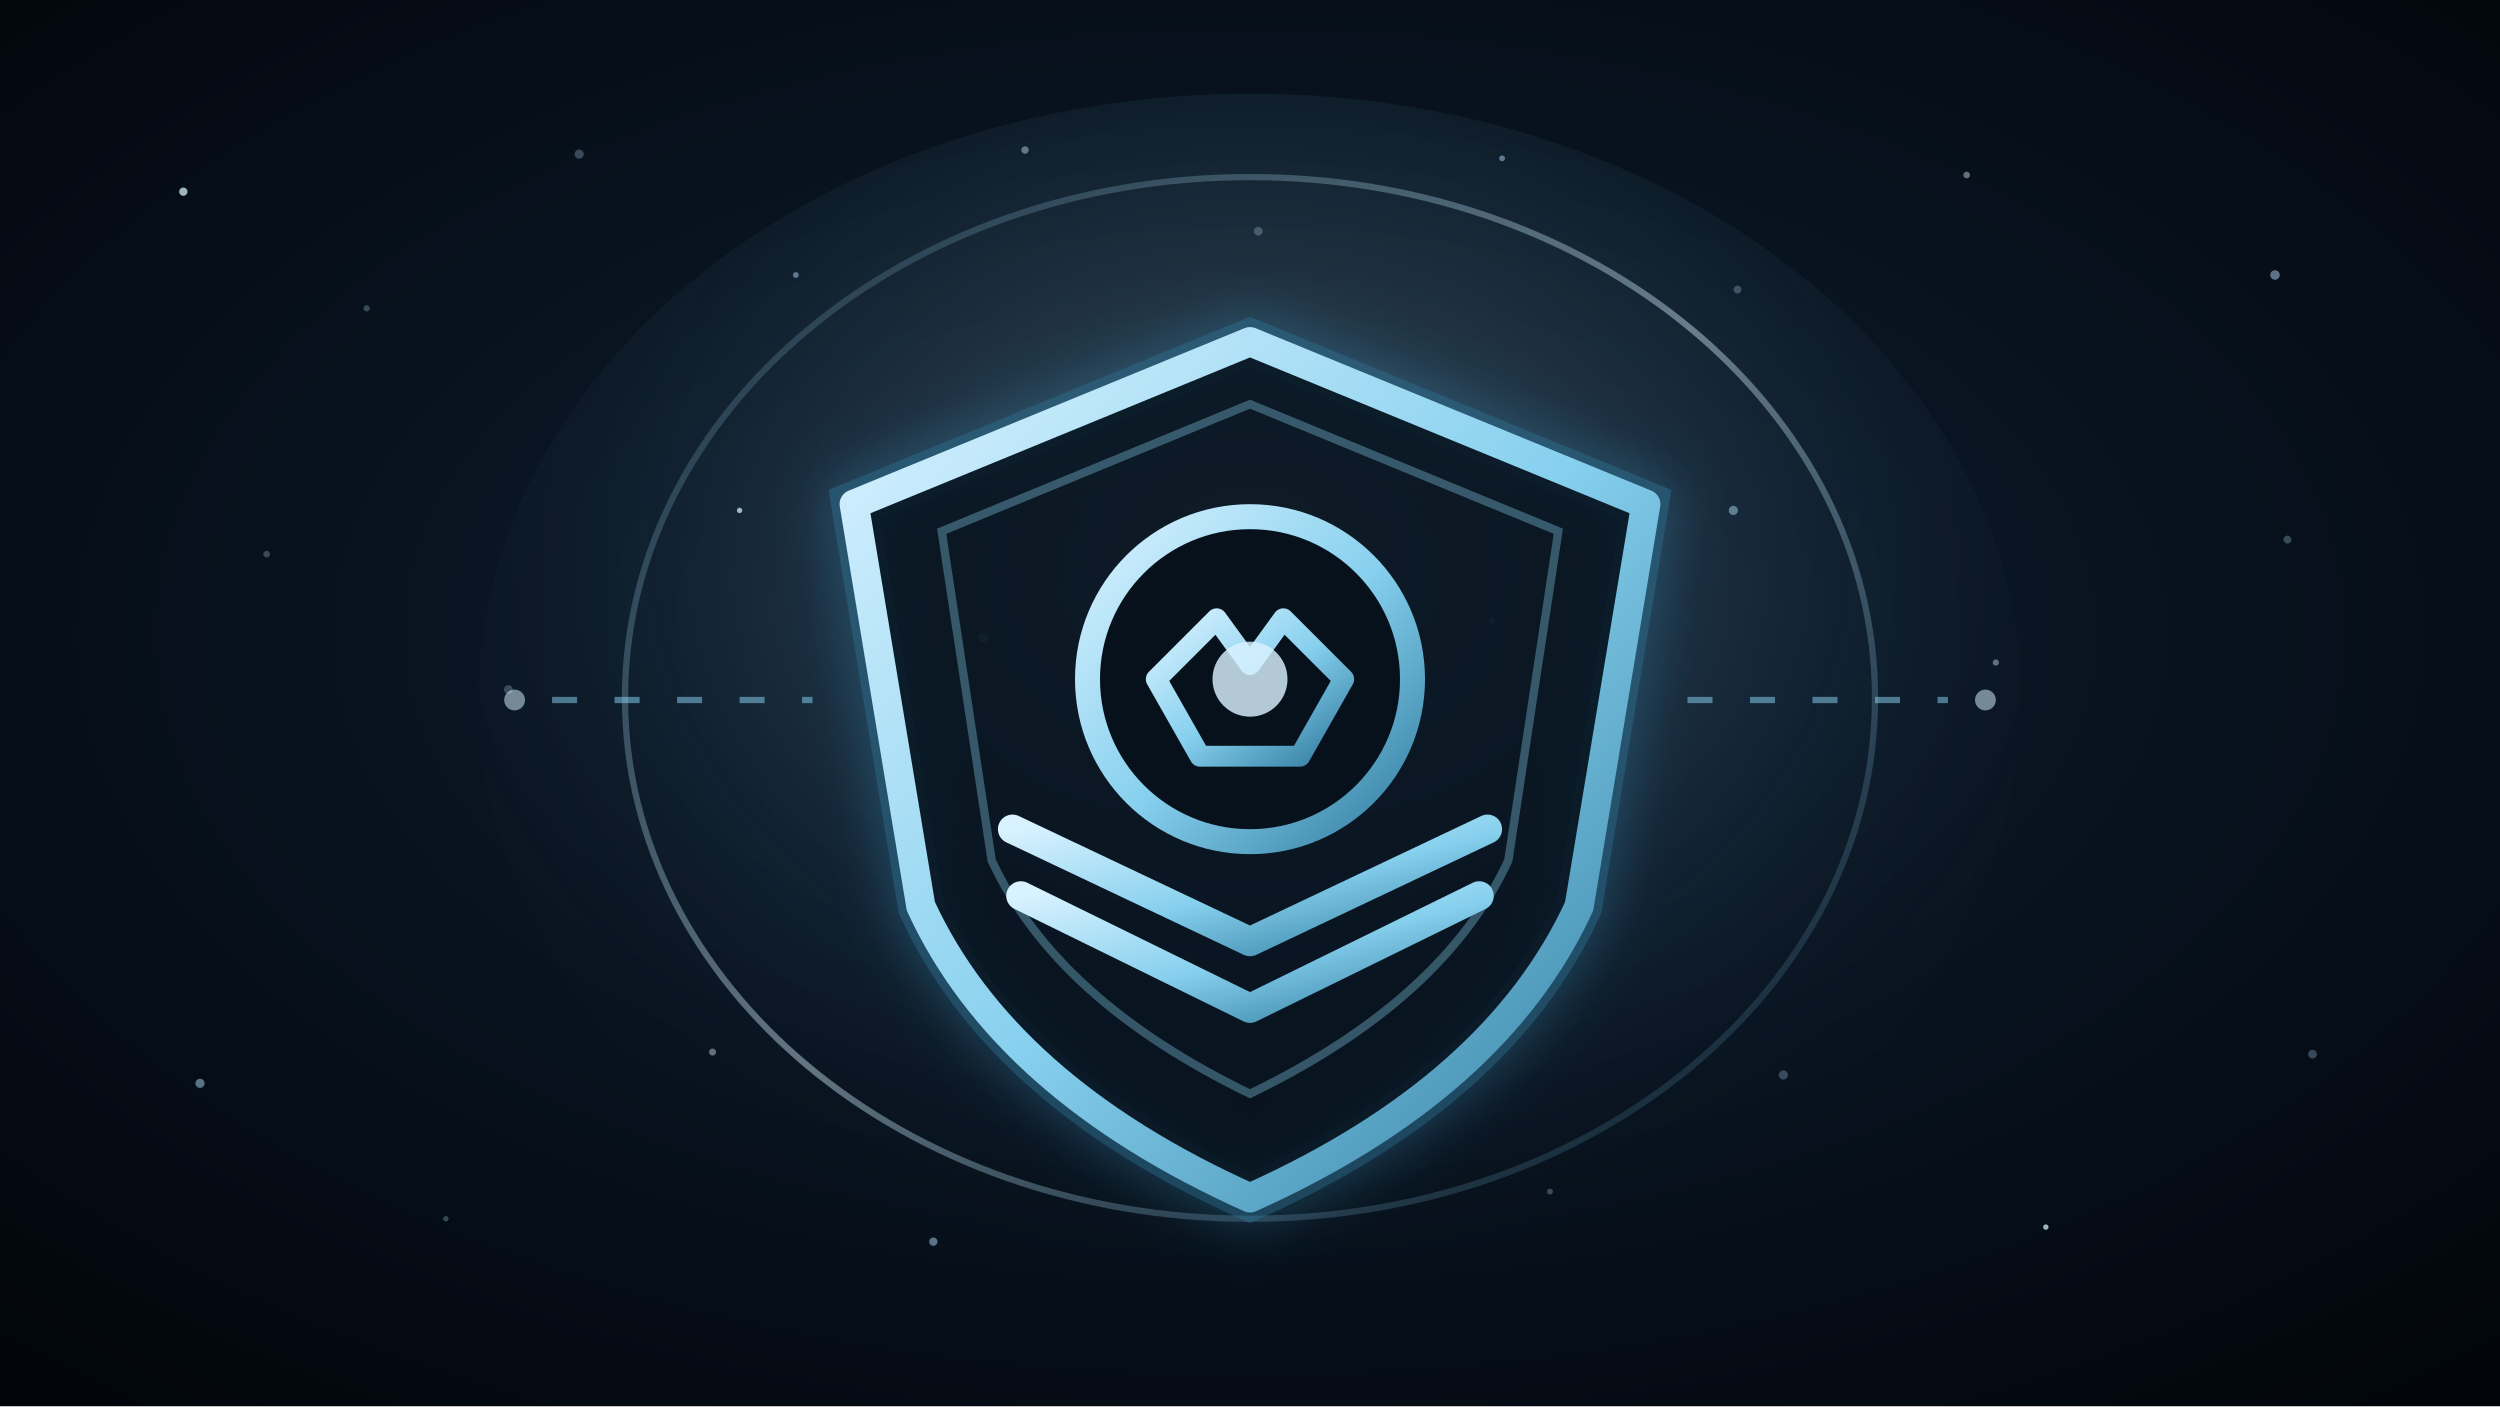
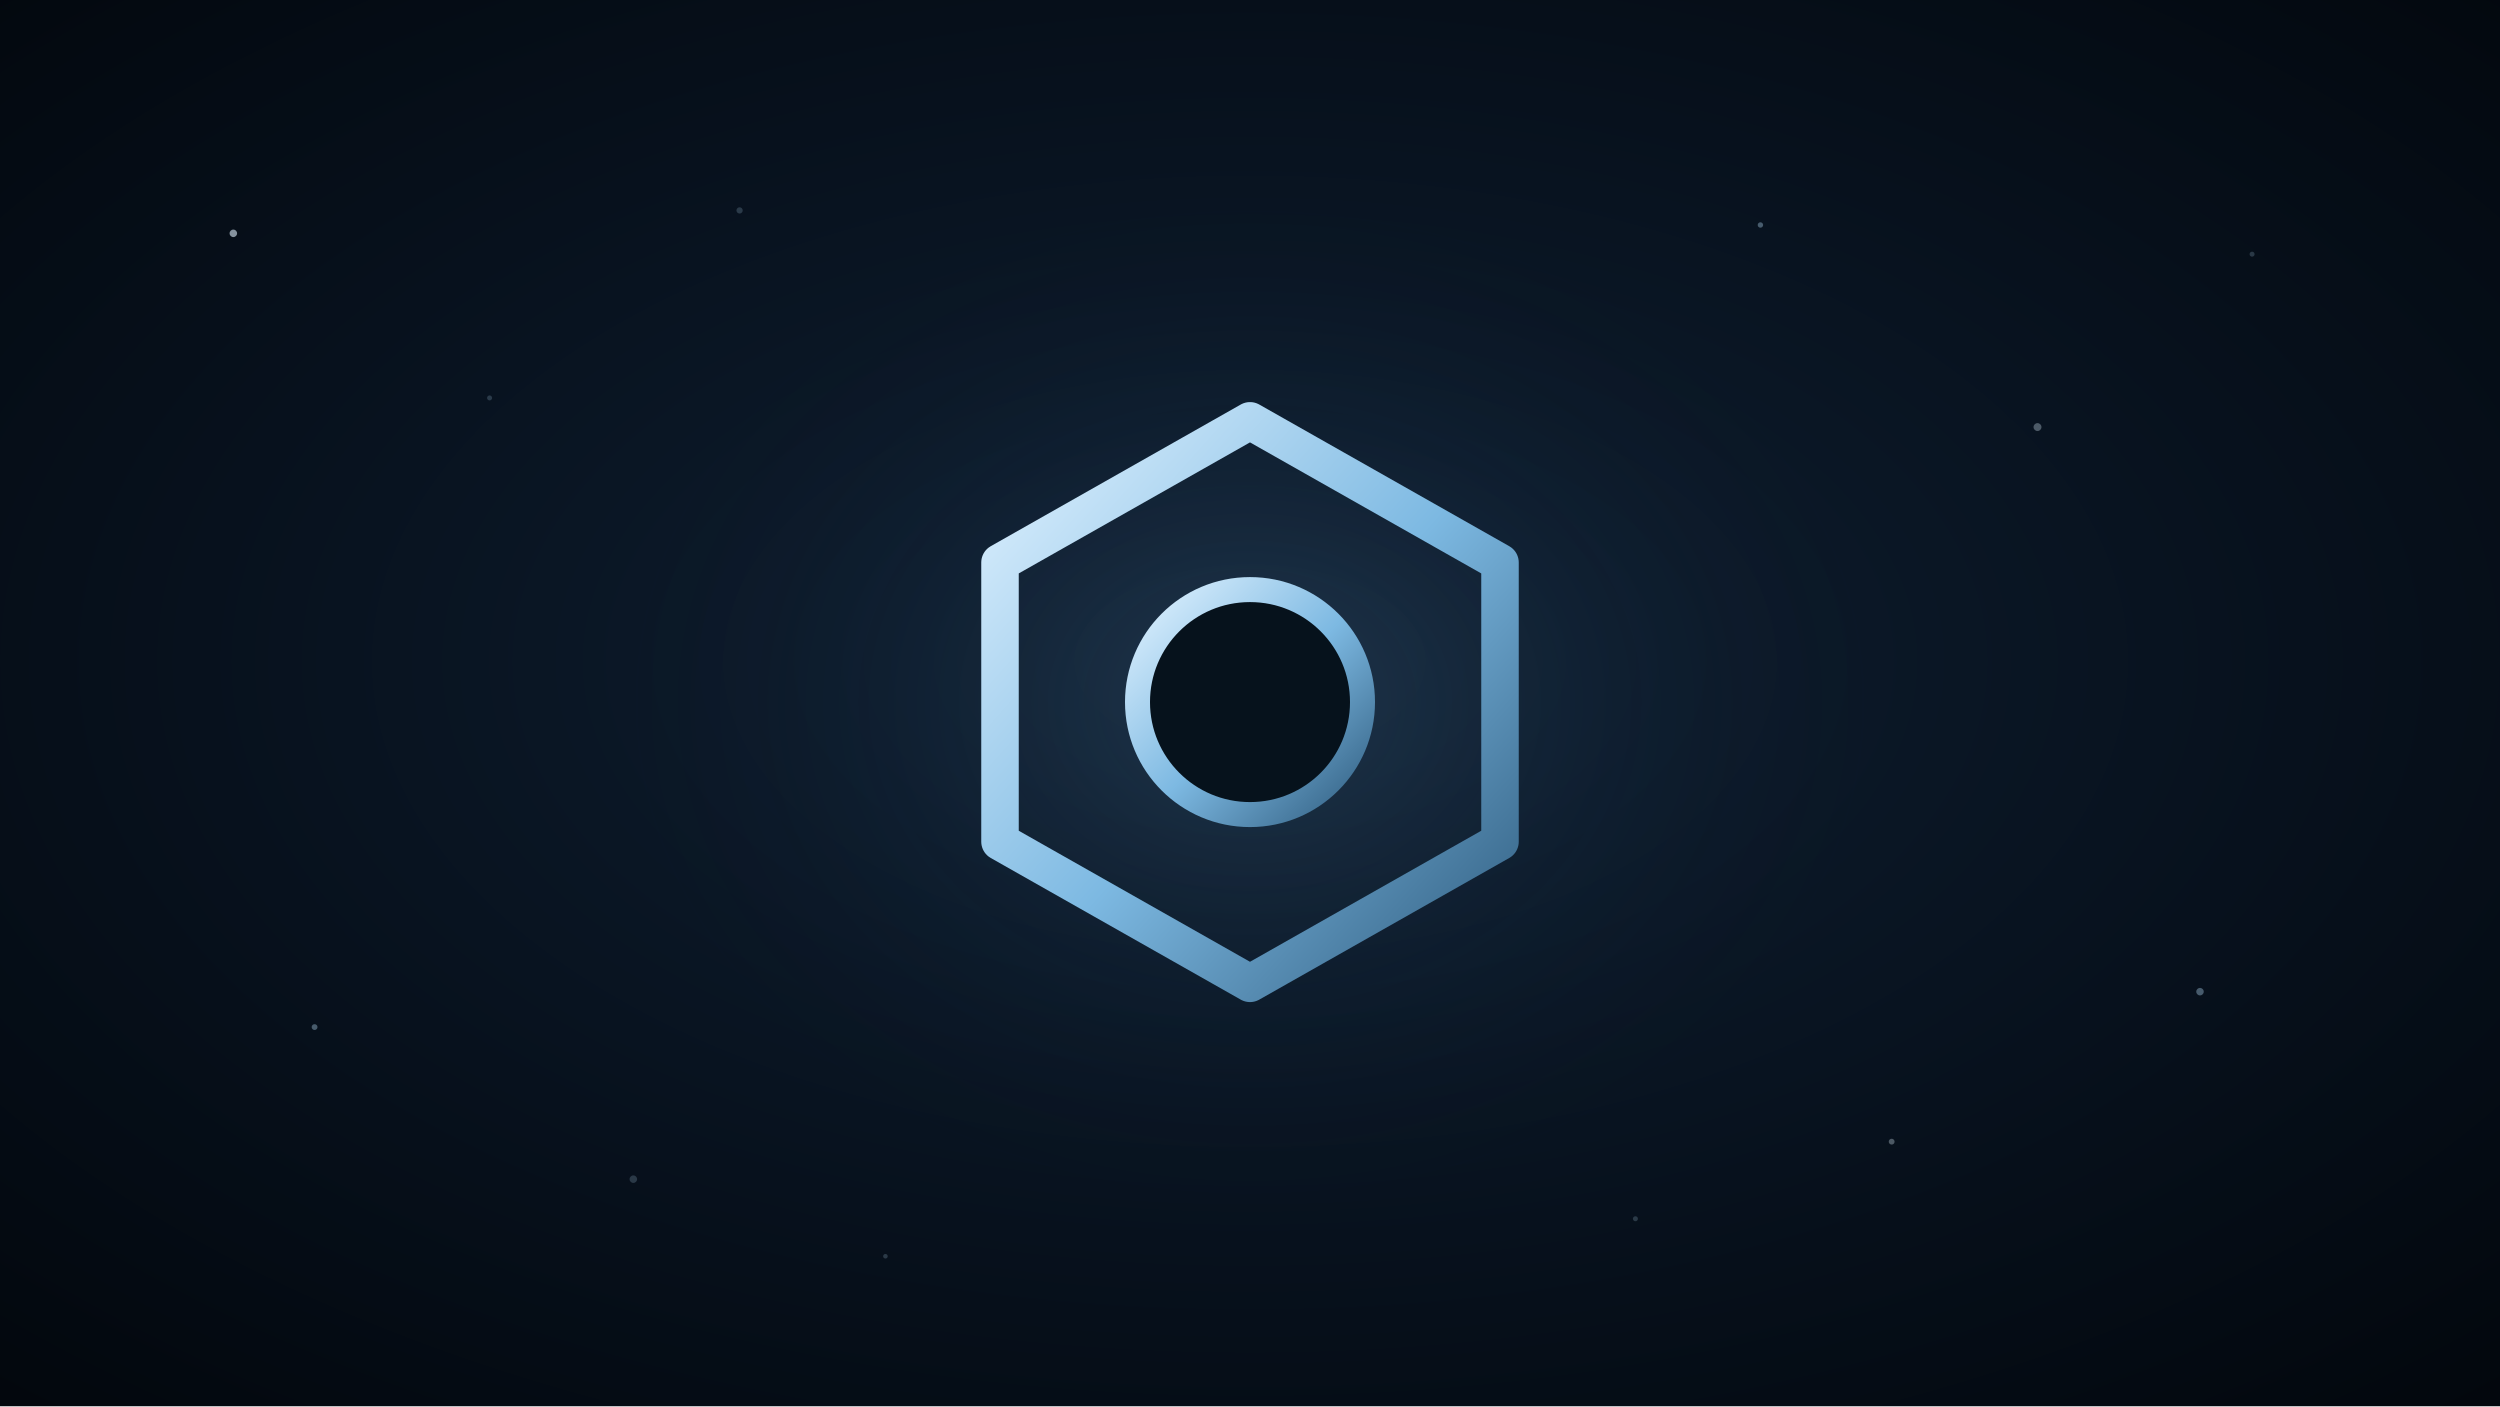
- <svg xmlns="http://www.w3.org/2000/svg" width="1200" height="675" viewBox="0 0 1200 675" role="img" aria-labelledby="title desc">
+ <svg xmlns="http://www.w3.org/2000/svg" width="1200" height="675" viewBox="0 0 1200 675" role="img" aria-labelledby="title desc" style="--primary:#7db9e2;--secondary:#e0f2ff">
  <defs>
-     <radialGradient id="background" cx="50%" cy="45%" r="72%">
+     <radialGradient id="background" cx="50%" cy="47%" r="76%">
      <stop offset="0" stop-color="#102033" />
-       <stop offset="0.56" stop-color="#07111d" />
+       <stop offset="0.55" stop-color="#07111d" />
      <stop offset="1" stop-color="#02060b" />
    </radialGradient>
+     <radialGradient id="aura" cx="50%" cy="50%" r="50%">
+       <stop offset="0" stop-color="#7db9e2" stop-opacity="0.16" />
+       <stop offset="0.55" stop-color="#315f82" stop-opacity="0.06" />
+       <stop offset="1" stop-color="#02060b" stop-opacity="0" />
+     </radialGradient>
    <linearGradient id="accent" x1="0" y1="0" x2="1" y2="1">
-       <stop offset="0" stop-color="#d9f2ff" />
-       <stop offset="0.52" stop-color="#87d0ee" />
-       <stop offset="1" stop-color="#317ca0" />
+       <stop offset="0" stop-color="#e0f2ff" />
+       <stop offset="0.52" stop-color="#7db9e2" />
+       <stop offset="1" stop-color="#315f82" />
    </linearGradient>
-     <radialGradient id="core" cx="50%" cy="38%" r="62%">
-       <stop offset="0" stop-color="#d9f2ff" stop-opacity="0.24" />
-       <stop offset="0.55" stop-color="#87d0ee" stop-opacity="0.08" />
-       <stop offset="1" stop-color="#07111d" stop-opacity="0" />
-     </radialGradient>
-     <linearGradient id="ring" x1="0" y1="0" x2="1" y2="1">
-       <stop offset="0" stop-color="#87d0ee" stop-opacity="0.15" />
-       <stop offset="0.5" stop-color="#d9f2ff" stop-opacity="0.8" />
-       <stop offset="1" stop-color="#317ca0" stop-opacity="0.18" />
-     </linearGradient>
-     <filter id="glow" x="-80%" y="-80%" width="260%" height="260%">
-       <feGaussianBlur stdDeviation="13" result="b" />
-       <feMerge>
-         <feMergeNode in="b" />
-         <feMergeNode in="SourceGraphic" />
-       </feMerge>
-     </filter>
  </defs>
  <rect width="1200" height="675" fill="url(#background)" />
  <g>
-     <circle cx="88" cy="92" r="2" fill="#d9f2ff" opacity="0.72" />
-     <circle cx="176" cy="148" r="1.5" fill="#7d9ab1" opacity="0.42" />
-     <circle cx="278" cy="74" r="2.2" fill="#7d9ab1" opacity="0.42" />
-     <circle cx="382" cy="132" r="1.4" fill="#7d9ab1" opacity="0.72" />
-     <circle cx="492" cy="72" r="1.8" fill="#d9f2ff" opacity="0.42" />
-     <circle cx="604" cy="111" r="2.1" fill="#7d9ab1" opacity="0.42" />
-     <circle cx="721" cy="76" r="1.4" fill="#7d9ab1" opacity="0.72" />
-     <circle cx="834" cy="139" r="1.9" fill="#7d9ab1" opacity="0.42" />
-     <circle cx="944" cy="84" r="1.6" fill="#d9f2ff" opacity="0.42" />
-     <circle cx="1092" cy="132" r="2.3" fill="#7d9ab1" opacity="0.72" />
-     <circle cx="128" cy="266" r="1.6" fill="#7d9ab1" opacity="0.42" />
-     <circle cx="244" cy="331" r="2.1" fill="#7d9ab1" opacity="0.42" />
-     <circle cx="355" cy="245" r="1.3" fill="#d9f2ff" opacity="0.72" />
-     <circle cx="472" cy="306" r="2.4" fill="#7d9ab1" opacity="0.42" />
-     <circle cx="716" cy="298" r="1.5" fill="#7d9ab1" opacity="0.42" />
-     <circle cx="832" cy="245" r="2.2" fill="#7d9ab1" opacity="0.72" />
-     <circle cx="958" cy="318" r="1.5" fill="#d9f2ff" opacity="0.42" />
-     <circle cx="1098" cy="259" r="1.9" fill="#7d9ab1" opacity="0.42" />
-     <circle cx="96" cy="520" r="2.2" fill="#7d9ab1" opacity="0.72" />
-     <circle cx="214" cy="585" r="1.3" fill="#7d9ab1" opacity="0.42" />
-     <circle cx="342" cy="505" r="1.7" fill="#d9f2ff" opacity="0.42" />
-     <circle cx="448" cy="596" r="2" fill="#7d9ab1" opacity="0.72" />
-     <circle cx="744" cy="572" r="1.4" fill="#7d9ab1" opacity="0.42" />
-     <circle cx="856" cy="516" r="2.2" fill="#7d9ab1" opacity="0.42" />
-     <circle cx="982" cy="589" r="1.3" fill="#d9f2ff" opacity="0.72" />
-     <circle cx="1110" cy="506" r="2.1" fill="#7d9ab1" opacity="0.42" />
+     <circle cx="112" cy="112" r="1.8" fill="#e0f2ff" opacity="0.58" />
+     <circle cx="235" cy="191" r="1.2" fill="#7590a5" opacity="0.32" />
+     <circle cx="355" cy="101" r="1.5" fill="#7590a5" opacity="0.32" />
+     <circle cx="845" cy="108" r="1.3" fill="#7590a5" opacity="0.58" />
+     <circle cx="978" cy="205" r="1.9" fill="#e0f2ff" opacity="0.32" />
+     <circle cx="1081" cy="122" r="1.2" fill="#7590a5" opacity="0.32" />
+     <circle cx="151" cy="493" r="1.4" fill="#7590a5" opacity="0.58" />
+     <circle cx="304" cy="566" r="1.8" fill="#7590a5" opacity="0.32" />
+     <circle cx="908" cy="548" r="1.4" fill="#e0f2ff" opacity="0.32" />
+     <circle cx="1056" cy="476" r="1.8" fill="#7590a5" opacity="0.58" />
+     <circle cx="425" cy="603" r="1.1" fill="#7590a5" opacity="0.32" />
+     <circle cx="785" cy="585" r="1.2" fill="#7590a5" opacity="0.32" />
  </g>
-   <ellipse cx="600" cy="335" rx="370" ry="290" fill="url(#core)" />
-   <g opacity="0.9">
-     <ellipse cx="600" cy="335" rx="300" ry="250" fill="none" stroke="url(#ring)" stroke-width="3" opacity="0.6" />
-   </g>
-   <g filter="url(#glow)" opacity="0.5">
-     <path d="M600 164 L790 242 L758 435 Q718 522 600 575 Q482 522 442 435 L410 242 Z" fill="none" stroke="#317ca0" stroke-width="22" />
-   </g>
+   <ellipse cx="600" cy="337" rx="330" ry="260" fill="url(#aura)" />
  <g>
-     <path d="M600 164 L790 242 L758 435 Q718 522 600 575 Q482 522 442 435 L410 242 Z" fill="#08131f" fill-opacity="0.86" stroke="url(#accent)" stroke-width="14" stroke-linejoin="round" />
-     <path d="M600 194 L748 255 L724 413 Q693 480 600 525 Q507 480 476 413 L452 255 Z" fill="none" stroke="#87d0ee" stroke-opacity="0.35" stroke-width="4" />
-     <circle cx="600" cy="326" r="78" fill="#06111b" stroke="url(#accent)" stroke-width="12" />
-     <path d="M555 326 L584 297 L600 319 L616 297 L645 326 L624 363 L576 363 Z" fill="none" stroke="url(#accent)" stroke-width="10" stroke-linejoin="round" />
-     <circle cx="600" cy="326" r="18" fill="#d9f2ff" opacity="0.82" />
-     <path d="M486 398 L600 452 L714 398" fill="none" stroke="url(#accent)" stroke-width="14" stroke-linecap="round" stroke-linejoin="round" />
-     <path d="M490 430 L600 484 L710 430" fill="none" stroke="url(#accent)" stroke-width="14" stroke-linecap="round" stroke-linejoin="round" />
-   </g>
-   <g opacity="0.52">
-     <path d="M265 336 H390 M810 336 H935" stroke="#87d0ee" stroke-width="3" stroke-dasharray="12 18" />
-     <circle cx="247" cy="336" r="5" fill="#d9f2ff" />
-     <circle cx="953" cy="336" r="5" fill="#d9f2ff" />
+     <path d="M600 202 L720 270 L720 404 L600 472 L480 404 L480 270 Z" fill="none" stroke="url(#accent)" stroke-width="18" stroke-linejoin="round" />
+     <circle cx="600" cy="337" r="54" fill="#06121c" stroke="url(#accent)" stroke-width="12" />
  </g>
</svg>
